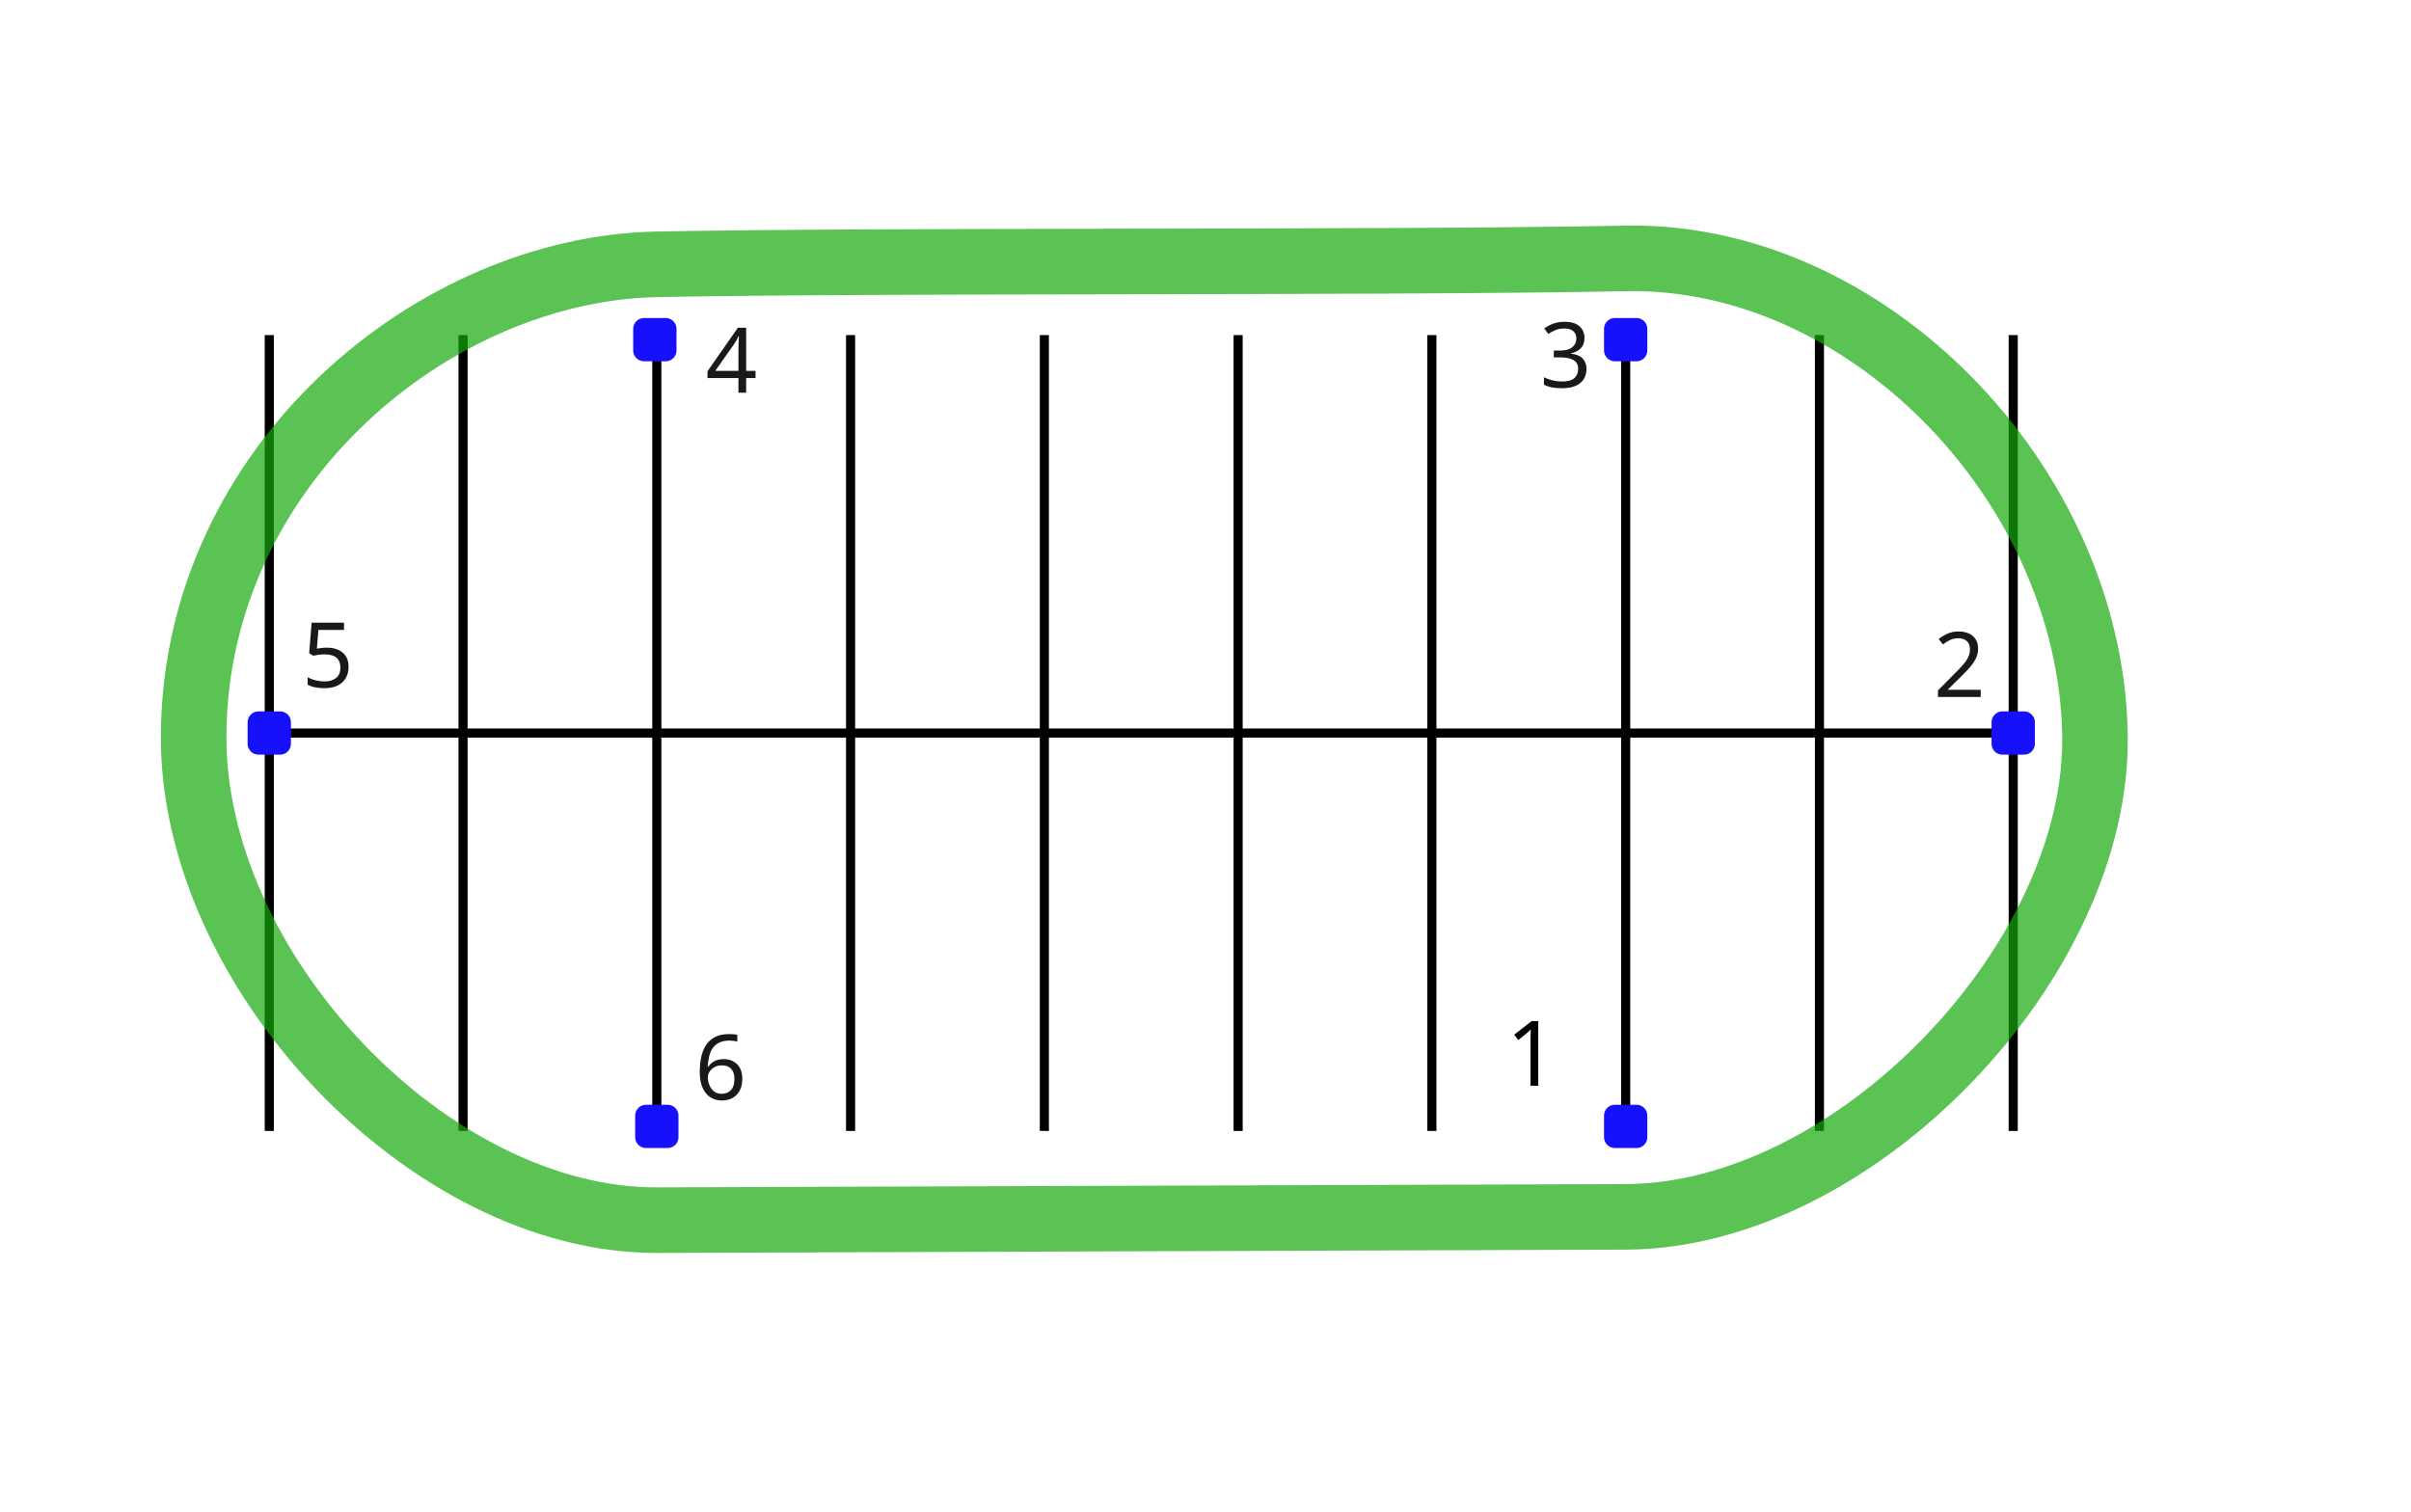
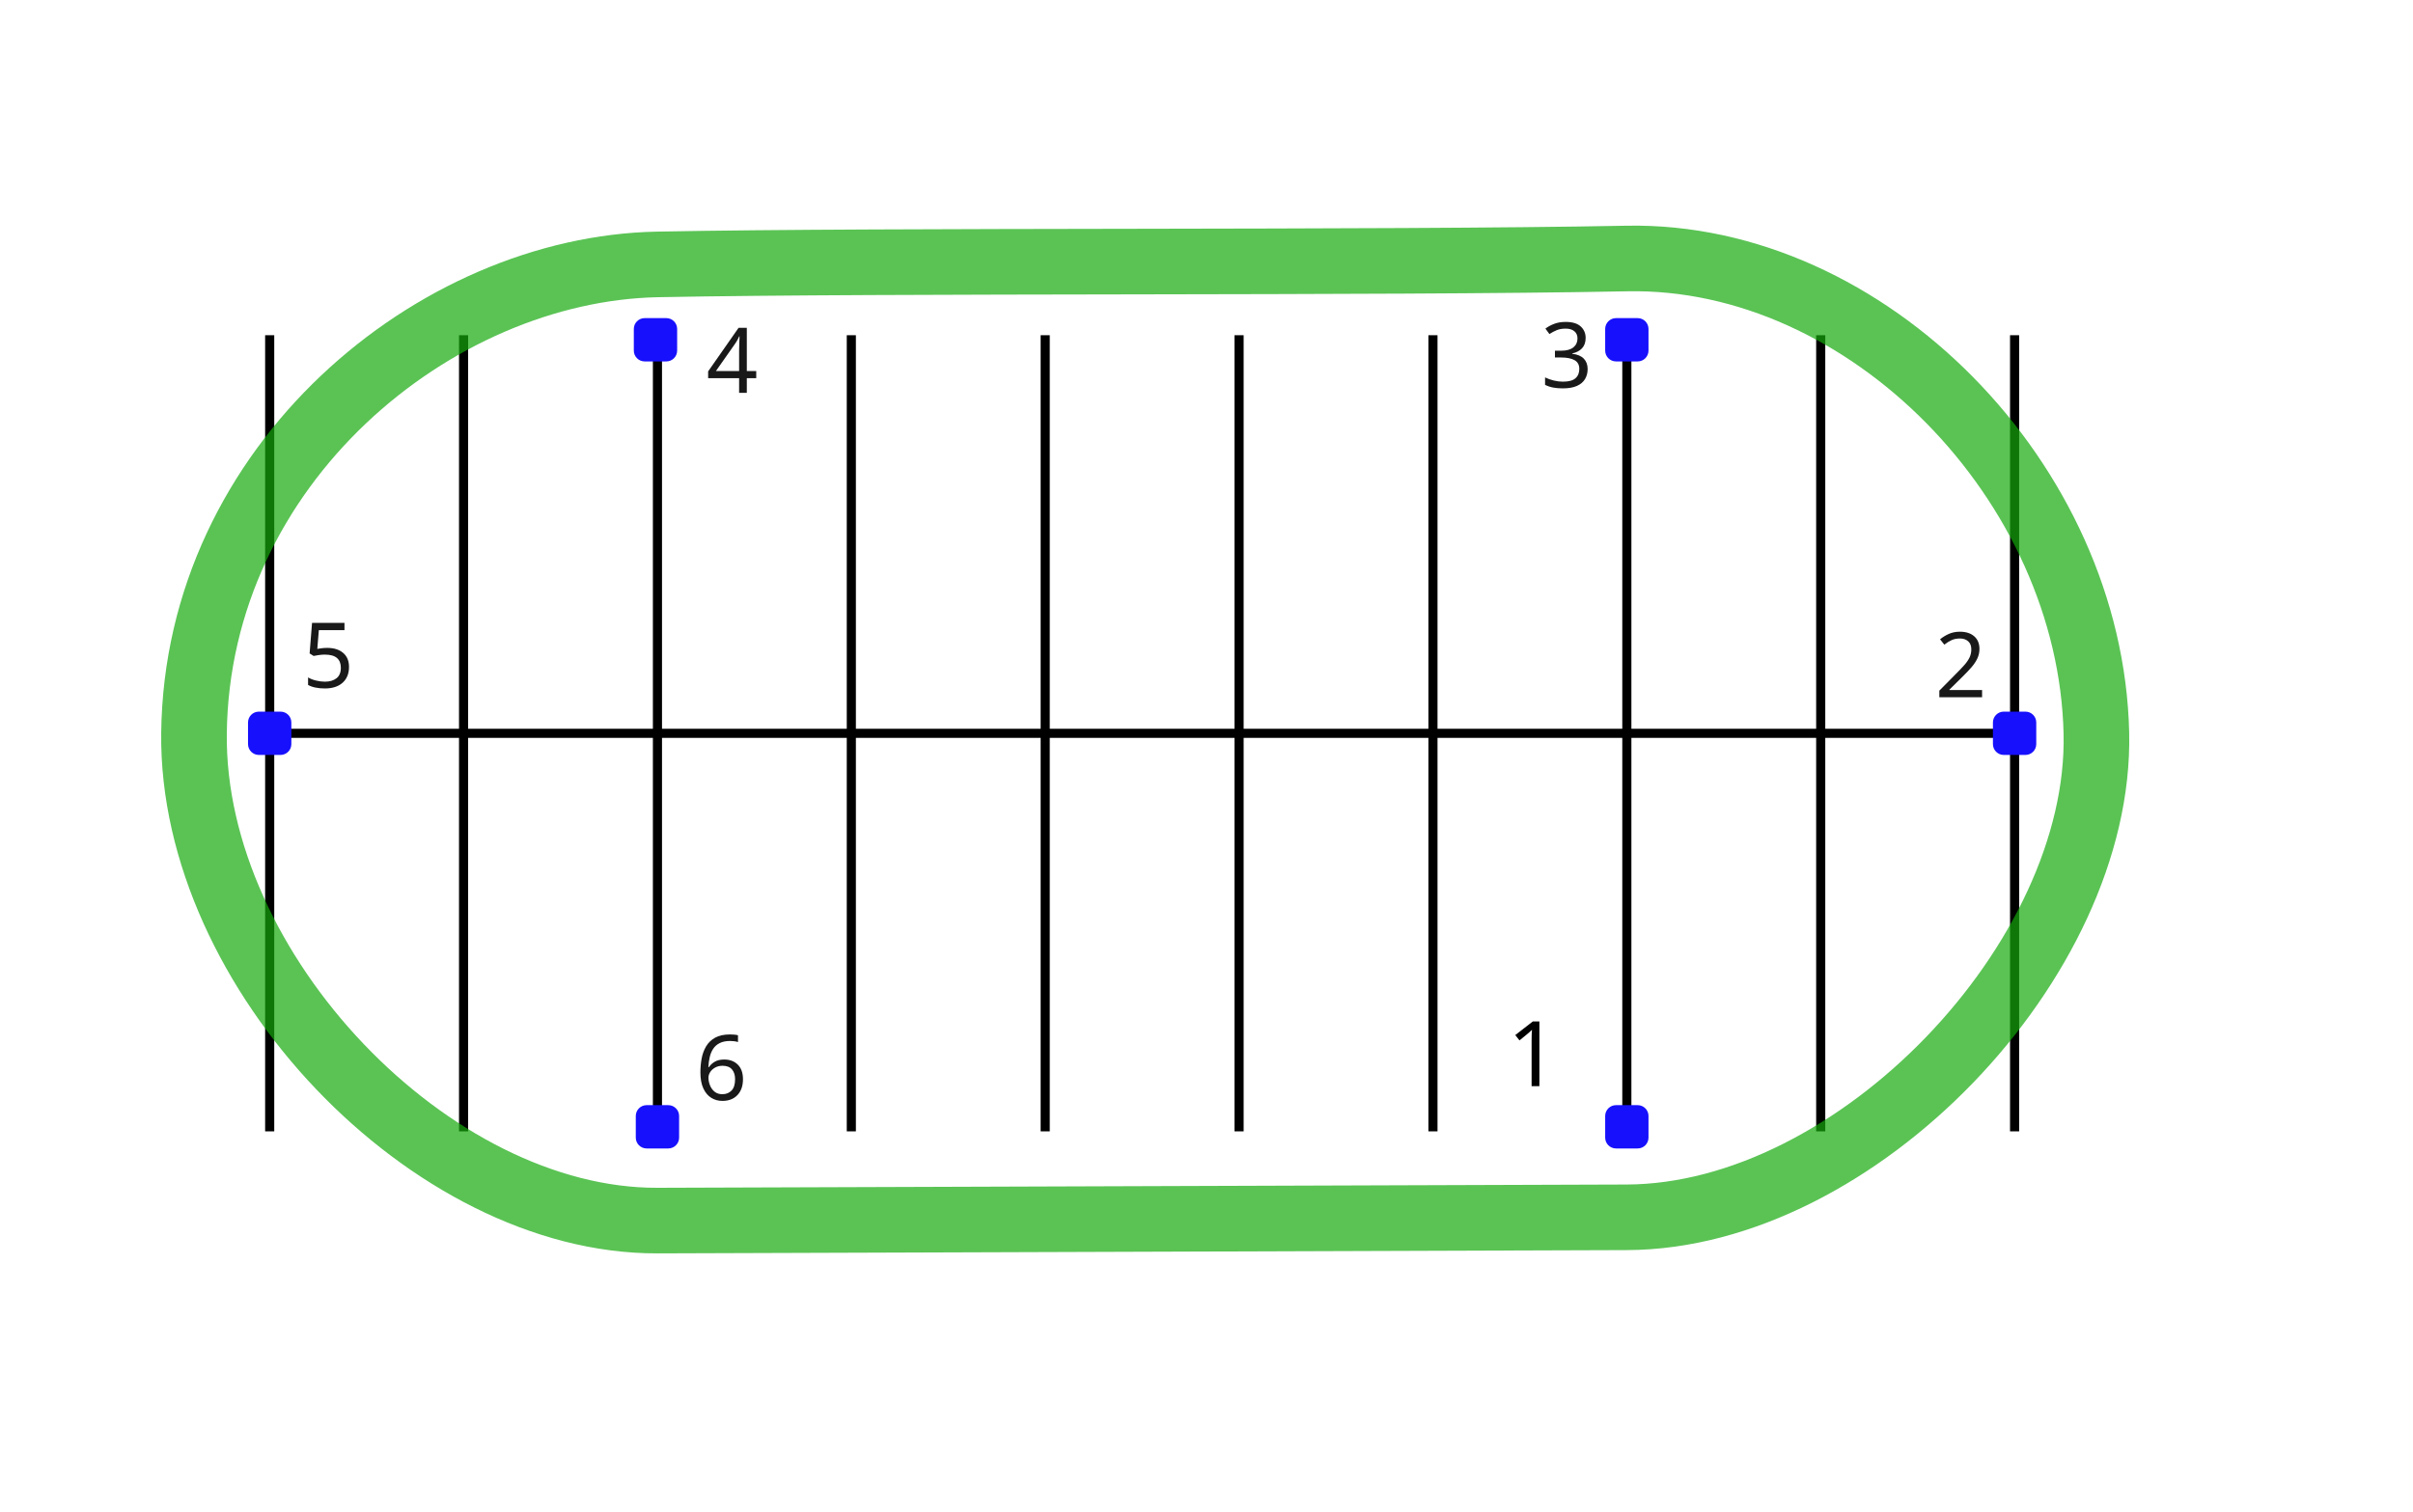
- <svg xmlns="http://www.w3.org/2000/svg" width="100%" height="100%" viewBox="0 0 3677 2305" version="1.1" xml:space="preserve" style="fill-rule:evenodd;clip-rule:evenodd;stroke-linejoin:round;stroke-miterlimit:1;">
-   <g transform="matrix(1,0,0,1,-21032,-110)">
-     <g id="parking-4" transform="matrix(2.87248,0,0,2.25,21032,110.149)">
+ <svg xmlns="http://www.w3.org/2000/svg" width="100%" height="100%" viewBox="0 0 3678 2305" version="1.1" xml:space="preserve" style="fill-rule:evenodd;clip-rule:evenodd;stroke-linejoin:round;stroke-miterlimit:1;">
+   <g transform="matrix(1,0,0,1,-19878,-110)">
+     <g id="parking-4" transform="matrix(2.87248,0,0,2.25,19878.4,110.149)">
      <g transform="matrix(2.08676,0,0,5.15206,-116.151,-2349.03)">
        <g transform="matrix(0.516355,0,0,0.342776,217.275,407.725)">
          <rect x="676.756" y="269.252" width="4.487" height="305.495" style="fill:black;" />
        </g>
        <g transform="matrix(0.516355,0,0,0.342776,167.974,407.725)">
-           <rect x="676.757" y="269.252" width="4.487" height="305.495" style="fill:black;" />
+           <rect x="676.756" y="269.252" width="4.487" height="305.495" style="fill:black;" />
        </g>
        <g transform="matrix(-2.3627e-16,-0.975331,1.46923,-1.56845e-16,-273.988,1214.63)">
-           <rect x="678.386" y="270.212" width="1.228" height="303.577" style="fill:black;" />
+           <rect x="678.386" y="270.211" width="1.228" height="303.577" style="fill:black;" />
        </g>
        <g transform="matrix(0.516355,0,0,0.342776,118.674,407.725)">
-           <rect x="676.756" y="269.252" width="4.487" height="305.495" style="fill:black;" />
+           <rect x="676.757" y="269.252" width="4.487" height="305.495" style="fill:black;" />
        </g>
        <g transform="matrix(0.516355,0,0,0.342776,69.3729,407.725)">
          <rect x="676.756" y="269.252" width="4.487" height="305.495" style="fill:black;" />
        </g>
        <g transform="matrix(0.516355,0,0,0.342776,20.0721,407.725)">
          <rect x="676.756" y="269.252" width="4.487" height="305.495" style="fill:black;" />
        </g>
        <g transform="matrix(0.516355,0,0,0.342776,-29.2287,407.725)">
-           <rect x="676.757" y="269.252" width="4.487" height="305.495" style="fill:black;" />
+           <rect x="676.756" y="269.252" width="4.487" height="305.495" style="fill:black;" />
        </g>
        <g transform="matrix(0.516355,0,0,0.342776,-78.5295,407.725)">
          <rect x="676.756" y="269.252" width="4.487" height="305.495" style="fill:black;" />
        </g>
        <g transform="matrix(0.516355,0,0,0.342776,-127.83,407.725)">
-           <rect x="676.756" y="269.252" width="4.487" height="305.495" style="fill:black;" />
+           <rect x="676.757" y="269.252" width="4.487" height="305.495" style="fill:black;" />
        </g>
        <g transform="matrix(0.516355,0,0,0.342776,-177.131,407.725)">
          <rect x="676.756" y="269.252" width="4.487" height="305.495" style="fill:black;" />
        </g>
        <g transform="matrix(0.516355,0,0,0.342776,-226.432,407.725)">
          <rect x="676.756" y="269.252" width="4.487" height="305.495" style="fill:black;" />
        </g>
      </g>
      <g transform="matrix(0.126249,-3.77701e-17,-6.84244e-16,0.161177,15.9552,-71.1325)">
        <path d="M1097.11,3478.42C1097.11,3453.29 1076.71,3432.89 1051.58,3432.89L960.528,3432.89C935.4,3432.89 915,3453.29 915,3478.42L915,3569.47C915,3594.6 935.4,3615 960.528,3615L1051.58,3615C1076.71,3615 1097.11,3594.6 1097.11,3569.47L1097.11,3478.42Z" style="fill:rgb(23,16,252);" />
      </g>
      <g transform="matrix(0.126249,-3.77701e-17,-6.84244e-16,0.161177,220.669,-337.799)">
        <path d="M1097.11,3478.42C1097.11,3453.29 1076.71,3432.89 1051.58,3432.89L960.528,3432.89C935.4,3432.89 915,3453.29 915,3478.42L915,3569.47C915,3594.6 935.4,3615 960.528,3615L1051.58,3615C1076.71,3615 1097.11,3594.6 1097.11,3569.47L1097.11,3478.42Z" style="fill:rgb(23,16,252);" />
      </g>
      <g transform="matrix(0.126249,-3.77701e-17,-6.84244e-16,0.161177,221.713,195.534)">
        <path d="M1097.11,3478.42C1097.11,3453.29 1076.71,3432.89 1051.58,3432.89L960.528,3432.89C935.4,3432.89 915,3453.29 915,3478.42L915,3569.47C915,3594.6 935.4,3615 960.528,3615L1051.58,3615C1076.71,3615 1097.11,3594.6 1097.11,3569.47L1097.11,3478.42Z" style="fill:rgb(23,16,252);" />
      </g>
      <g transform="matrix(0.126249,-3.77701e-17,-6.84244e-16,0.161177,941.866,-71.1325)">
        <path d="M1097.11,3478.42C1097.11,3453.29 1076.71,3432.89 1051.58,3432.89L960.528,3432.89C935.4,3432.89 915,3453.29 915,3478.42L915,3569.47C915,3594.6 935.4,3615 960.528,3615L1051.58,3615C1076.71,3615 1097.11,3594.6 1097.11,3569.47L1097.11,3478.42Z" style="fill:rgb(23,16,252);" />
      </g>
      <g transform="matrix(0.126249,-3.77701e-17,-6.84244e-16,0.161177,736.108,195.534)">
        <path d="M1097.11,3478.42C1097.11,3453.29 1076.71,3432.89 1051.58,3432.89L960.528,3432.89C935.4,3432.89 915,3453.29 915,3478.42L915,3569.47C915,3594.6 935.4,3615 960.528,3615L1051.58,3615C1076.71,3615 1097.11,3594.6 1097.11,3569.47L1097.11,3478.42Z" style="fill:rgb(23,16,252);" />
      </g>
      <g transform="matrix(0.126249,-3.77701e-17,-6.84244e-16,0.161177,736.108,-337.799)">
        <path d="M1097.11,3478.42C1097.11,3453.29 1076.71,3432.89 1051.58,3432.89L960.528,3432.89C935.4,3432.89 915,3453.29 915,3478.42L915,3569.47C915,3594.6 935.4,3615 960.528,3615L1051.58,3615C1076.71,3615 1097.11,3594.6 1097.11,3569.47L1097.11,3478.42Z" style="fill:rgb(23,16,252);" />
      </g>
      <g transform="matrix(0.348131,0,0,0.444444,-1358.06,-1.01055e-13)">
        <path d="M6380.3,1855.9C6729.94,1854.69 7103.69,1463.41 7096,1117.9C7087.48,735.134 6746.42,386.814 6380.3,394C6004.93,401.367 5254.04,396.105 4902.71,403C4563.76,409.652 4201,707.427 4196.31,1117.9C4192.18,1480.23 4557.05,1862.08 4902.71,1860.9C5280.05,1859.63 5992.09,1857.26 6380.3,1855.9Z" style="fill:none;stroke-width:100px;stroke:rgb(20,169,12);stroke-opacity:0.702;" />
      </g>
      <g transform="matrix(0.348131,0,0,0.444444,-5804.39,0)">
        <text x="18970px" y="1655.89px" style="font-family:'ArialMT';font-size:138.061px;fill:black;">1</text>
      </g>
      <g transform="matrix(0.348131,0,0,0.444444,-5577.41,-263.516)">
        <text x="18970px" y="1655.89px" style="font-family:'ArialMT';font-size:138.061px;fill:black;fill-opacity:0.9;">2</text>
      </g>
      <g transform="matrix(0.348131,0,0,0.444444,-5786.48,-473.45)">
        <text x="18970px" y="1655.89px" style="font-family:'ArialMT';font-size:138.061px;fill:black;fill-opacity:0.9;">3</text>
      </g>
      <g transform="matrix(0.348131,0,0,0.444444,-6229.43,-469.805)">
        <text x="18970px" y="1655.89px" style="font-family:'ArialMT';font-size:138.061px;fill:black;fill-opacity:0.9;">4</text>
      </g>
      <g transform="matrix(0.348131,0,0,0.444444,-6443.74,-270.093)">
        <text x="18970px" y="1655.89px" style="font-family:'ArialMT';font-size:138.061px;fill:black;fill-opacity:0.9;">5</text>
      </g>
      <g transform="matrix(0.348131,0,0,0.444444,-6235.17,9.40006)">
        <text x="18970px" y="1655.89px" style="font-family:'ArialMT';font-size:138.061px;fill:black;fill-opacity:0.9;">6</text>
      </g>
    </g>
  </g>
</svg>
